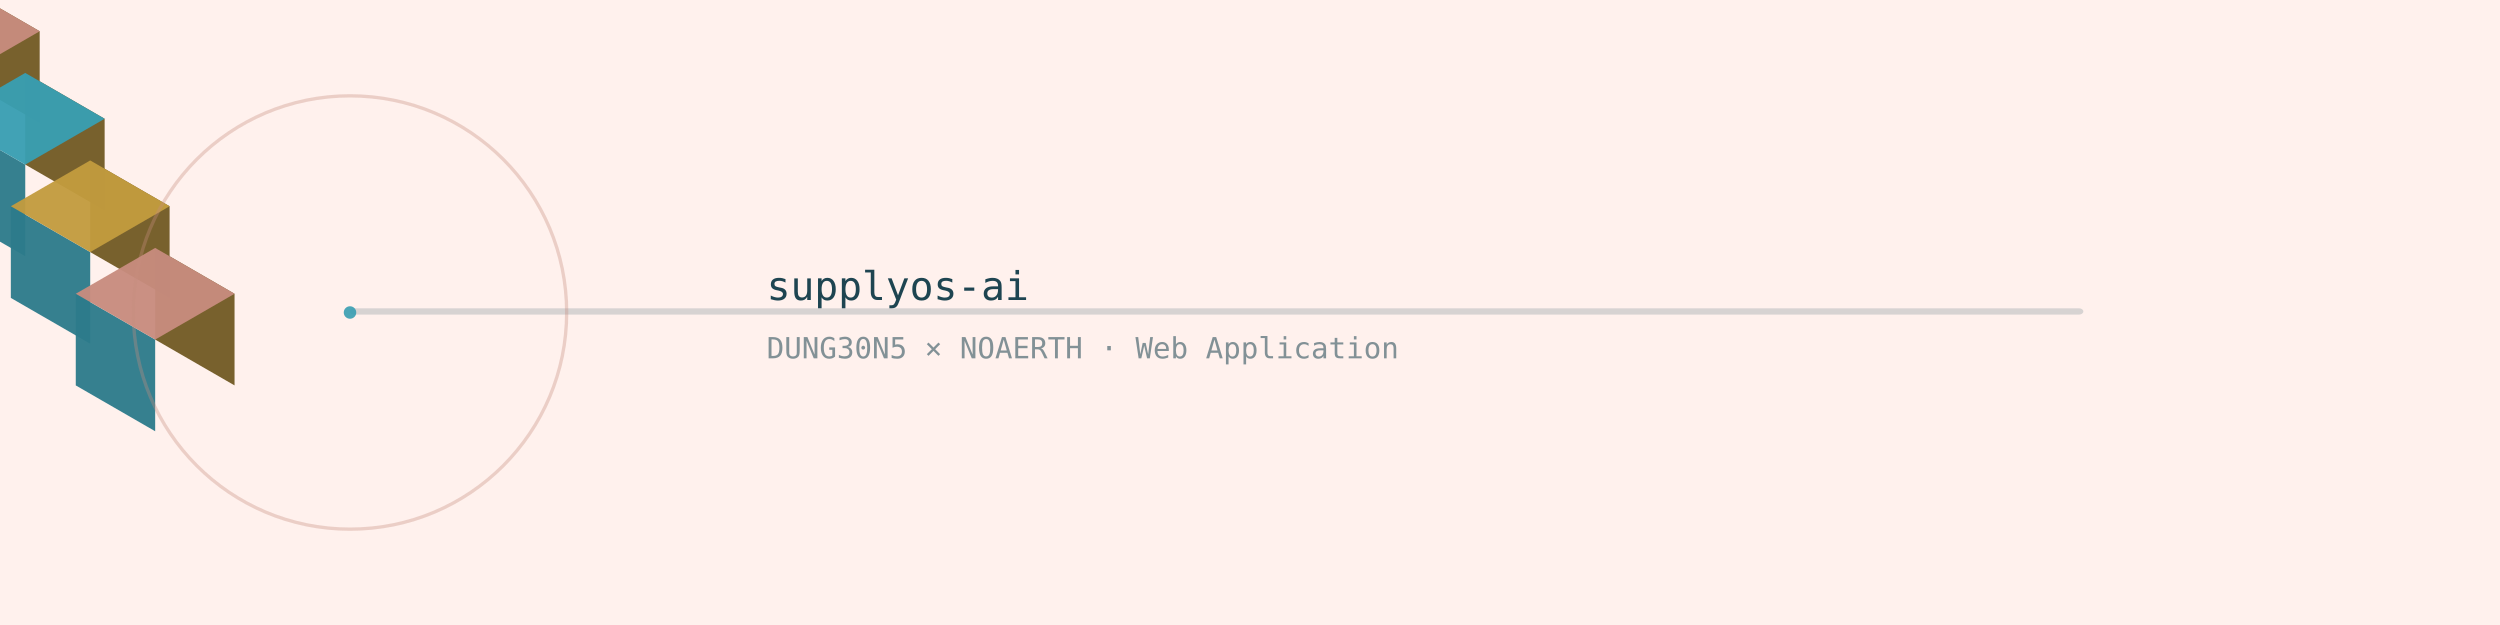
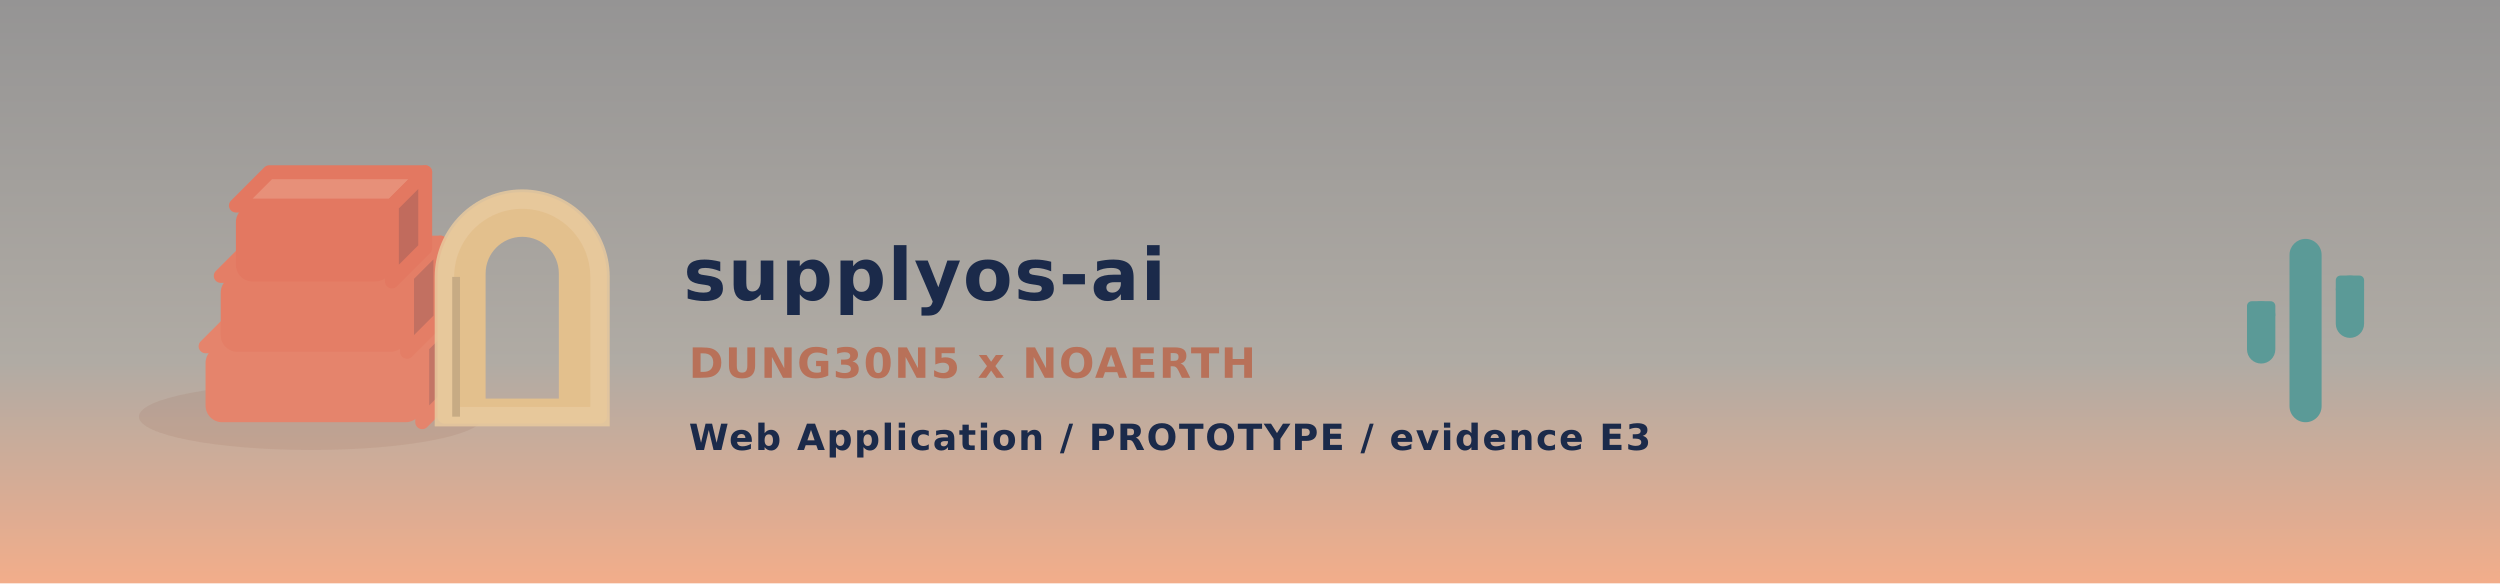
- <svg xmlns="http://www.w3.org/2000/svg" viewBox="0 0 1200 300" width="1200" height="300" role="img" aria-label="supplyos-ai identity object">
-   <rect width="1200" height="300" fill="#fff1ed" />
-   <defs>
-     <linearGradient id="gft" x1="0" y1="0" x2="1" y2="1">
-       <stop offset="0%" stop-color="#c78c7e" />
-       <stop offset="100%" stop-color="#389eb2" />
-     </linearGradient>
-   </defs>
-   <rect x="168.00" y="148.00" width="832.00" height="3.00" rx="2.00" fill="rgba(6,50,65,0.160)" opacity="1.00" />
-   <polygon points="-19.05,37.00 19.05,59.00 19.05,15.00 -19.05,-7.00" fill="#715a24" opacity="0.95" />
-   <polygon points="-57.16,59.00 -19.05,81.00 -19.05,37.00 -57.16,15.00" fill="#2c7b8b" opacity="0.95" />
-   <polygon points="-19.05,-7.00 19.05,15.00 -19.05,37.00 -57.16,15.00" fill="#c78c7e" opacity="0.95" />
-   <polygon points="12.12,79.00 50.23,101.00 50.23,57.00 12.12,35.00" fill="#715a24" opacity="0.95" />
-   <polygon points="-25.98,101.00 12.12,123.00 12.12,79.00 -25.98,57.00" fill="#2c7b8b" opacity="0.95" />
-   <polygon points="12.12,35.00 50.23,57.00 12.12,79.00 -25.98,57.00" fill="#389eb2" opacity="0.95" />
-   <polygon points="43.30,121.00 81.41,143.00 81.41,99.00 43.30,77.00" fill="#715a24" opacity="0.95" />
-   <polygon points="5.20,143.00 43.30,165.00 43.30,121.00 5.20,99.00" fill="#2c7b8b" opacity="0.95" />
-   <polygon points="43.30,77.00 81.41,99.00 43.30,121.00 5.20,99.00" fill="#c29b3e" opacity="0.95" />
-   <polygon points="74.48,163.00 112.58,185.00 112.58,141.00 74.48,119.00" fill="#715a24" opacity="0.95" />
-   <polygon points="36.37,185.00 74.48,207.00 74.48,163.00 36.37,141.00" fill="#2c7b8b" opacity="0.95" />
-   <polygon points="74.48,119.00 112.58,141.00 74.48,163.00 36.37,141.00" fill="#c78c7e" opacity="0.95" />
+ <svg xmlns="http://www.w3.org/2000/svg" width="900" height="210" viewBox="0 0 900 210" role="img" aria-label="supplyos-ai - identity object">
+   <linearGradient id="skyf" x1="0" y1="0" x2="0" y2="1">
+     <stop offset="0" stop-color="#959494" />
+     <stop offset="0.62" stop-color="#b0aba4" />
+     <stop offset="1" stop-color="#f3ad8a" />
+   </linearGradient>
+   <rect width="900" height="210" fill="url(#skyf)" />
+   <rect x="0" y="352" width="900" height="-142" fill="#e9cda3" />
+   <rect x="0" y="352" width="900" height="3" fill="#ebd1a9" />
+   <ellipse cx="112" cy="150" rx="62" ry="12" fill="rgba(138,90,68,0.11)" />
  <g>
-     <circle cx="168.00" cy="150.00" r="104.00" fill="none" stroke="rgba(199,140,126,0.350)" stroke-width="1.60" opacity="1.00" />
-     <animate attributeName="opacity" values="0.25;1.0;0.25" dur="13.5s" begin="0s" repeatCount="indefinite" />
+     <path d="M74,124.67 L152,124.67 L164,112.67 L86,112.67 Z" fill="#e99a82" stroke="#e5846c" stroke-width="5" stroke-linejoin="round" />
+     <path d="M152,124.67 L164,112.67 L164,140 L152,152 Z" fill="#c37566" stroke="#e5846c" stroke-width="5" stroke-linejoin="round" />
+     <rect x="74" y="124.67" width="78" height="27.33" rx="6" fill="#e5846c" />
+     <path d="M79.46,99.33 L146.54,99.33 L158.54,87.33 L91.46,87.33 Z" fill="#e8957d" stroke="#e47e66" stroke-width="5" stroke-linejoin="round" />
+     <path d="M146.54,99.33 L158.54,87.33 L158.54,114.67 L146.54,126.67 Z" fill="#c27061" stroke="#e47e66" stroke-width="5" stroke-linejoin="round" />
+     <rect x="79.46" y="99.33" width="67.08" height="27.33" rx="6" fill="#e47e66" />
+     <path d="M84.92,74 L141.08,74 L153.08,62 L96.92,62 Z" fill="#e79079" stroke="#e37861" stroke-width="5" stroke-linejoin="round" />
+     <path d="M141.08,74 L153.08,62 L153.08,89.33 L141.08,101.33 Z" fill="#c16b5d" stroke="#e37861" stroke-width="5" stroke-linejoin="round" />
+     <rect x="84.92" y="74" width="56.16" height="27.33" rx="6" fill="#e37861" />
+     <animate attributeName="opacity" values="0.72;1;0.72" dur="6s" begin="0s" repeatCount="indefinite" />
  </g>
-   <circle cx="168" cy="150" r="3" fill="rgba(56,158,178,0.900)">
-     <animate attributeName="opacity" values="0.35;0.95;0.35" dur="13.5s" begin="0s" repeatCount="indefinite" />
-   </circle>
-   <text x="368" y="144" font-family="ui-monospace,Menlo,monospace" font-size="19" fill="rgba(6,50,65,0.900)">supplyos-ai</text>
-   <text x="368" y="172" font-family="ui-monospace,Menlo,monospace" font-size="14" fill="rgba(6,50,65,0.500)">DUNG30N5 × NOAERTH · Web Application</text>
+   <path d="M160,150 L160,99.68 A28,28 0 0 1 216,99.68 L216,150 Z M172.32,146 L172.32,98.43 A15.68,15.68 0 0 1 203.68,98.43 L203.68,146 Z" fill="#e3c08d" fill-rule="evenodd" stroke="#e3c08d" stroke-width="5" stroke-linejoin="round" />
+   <path d="M160,150 L160,99.68 A28,28 0 0 1 216,99.68 L216,150 Z" fill="none" stroke="#e8c99d" stroke-width="7" stroke-linecap="round" opacity="0.85" />
+   <rect x="162.8" y="99.68" width="2.8" height="50.32" fill="#c7ab84" />
+   <text x="246" y="108" font-family="Verdana,DejaVu Sans,sans-serif" font-size="26" font-weight="700" letter-spacing="0.6" fill="#1b2a4a" text-anchor="start">supplyos-ai</text>
+   <text x="248" y="136" font-family="Verdana,DejaVu Sans,sans-serif" font-size="15" font-weight="700" letter-spacing="0.6" fill="#b87159" text-anchor="start">DUNG30N5 x NOAERTH</text>
+   <text x="248" y="162" font-family="Verdana,DejaVu Sans,sans-serif" font-size="13" font-weight="700" letter-spacing="0.6" fill="#1b2a4a" text-anchor="start">Web Application  /  PROTOTYPE  /  evidence E3</text>
+   <rect x="824.22" y="86" width="11.56" height="66" rx="5.78" fill="#5b9a97" />
+   <rect x="808.92" y="108.44" width="10.2" height="22.44" rx="5.1" fill="#5b9a97" />
+   <rect x="808.92" y="108.44" width="10.2" height="6.6" rx="1.7" fill="#5b9a97" />
+   <rect x="840.88" y="99.2" width="10.2" height="22.44" rx="5.1" fill="#5b9a97" />
+   <rect x="840.88" y="99.2" width="10.2" height="6.6" rx="1.7" fill="#5b9a97" />
</svg>
